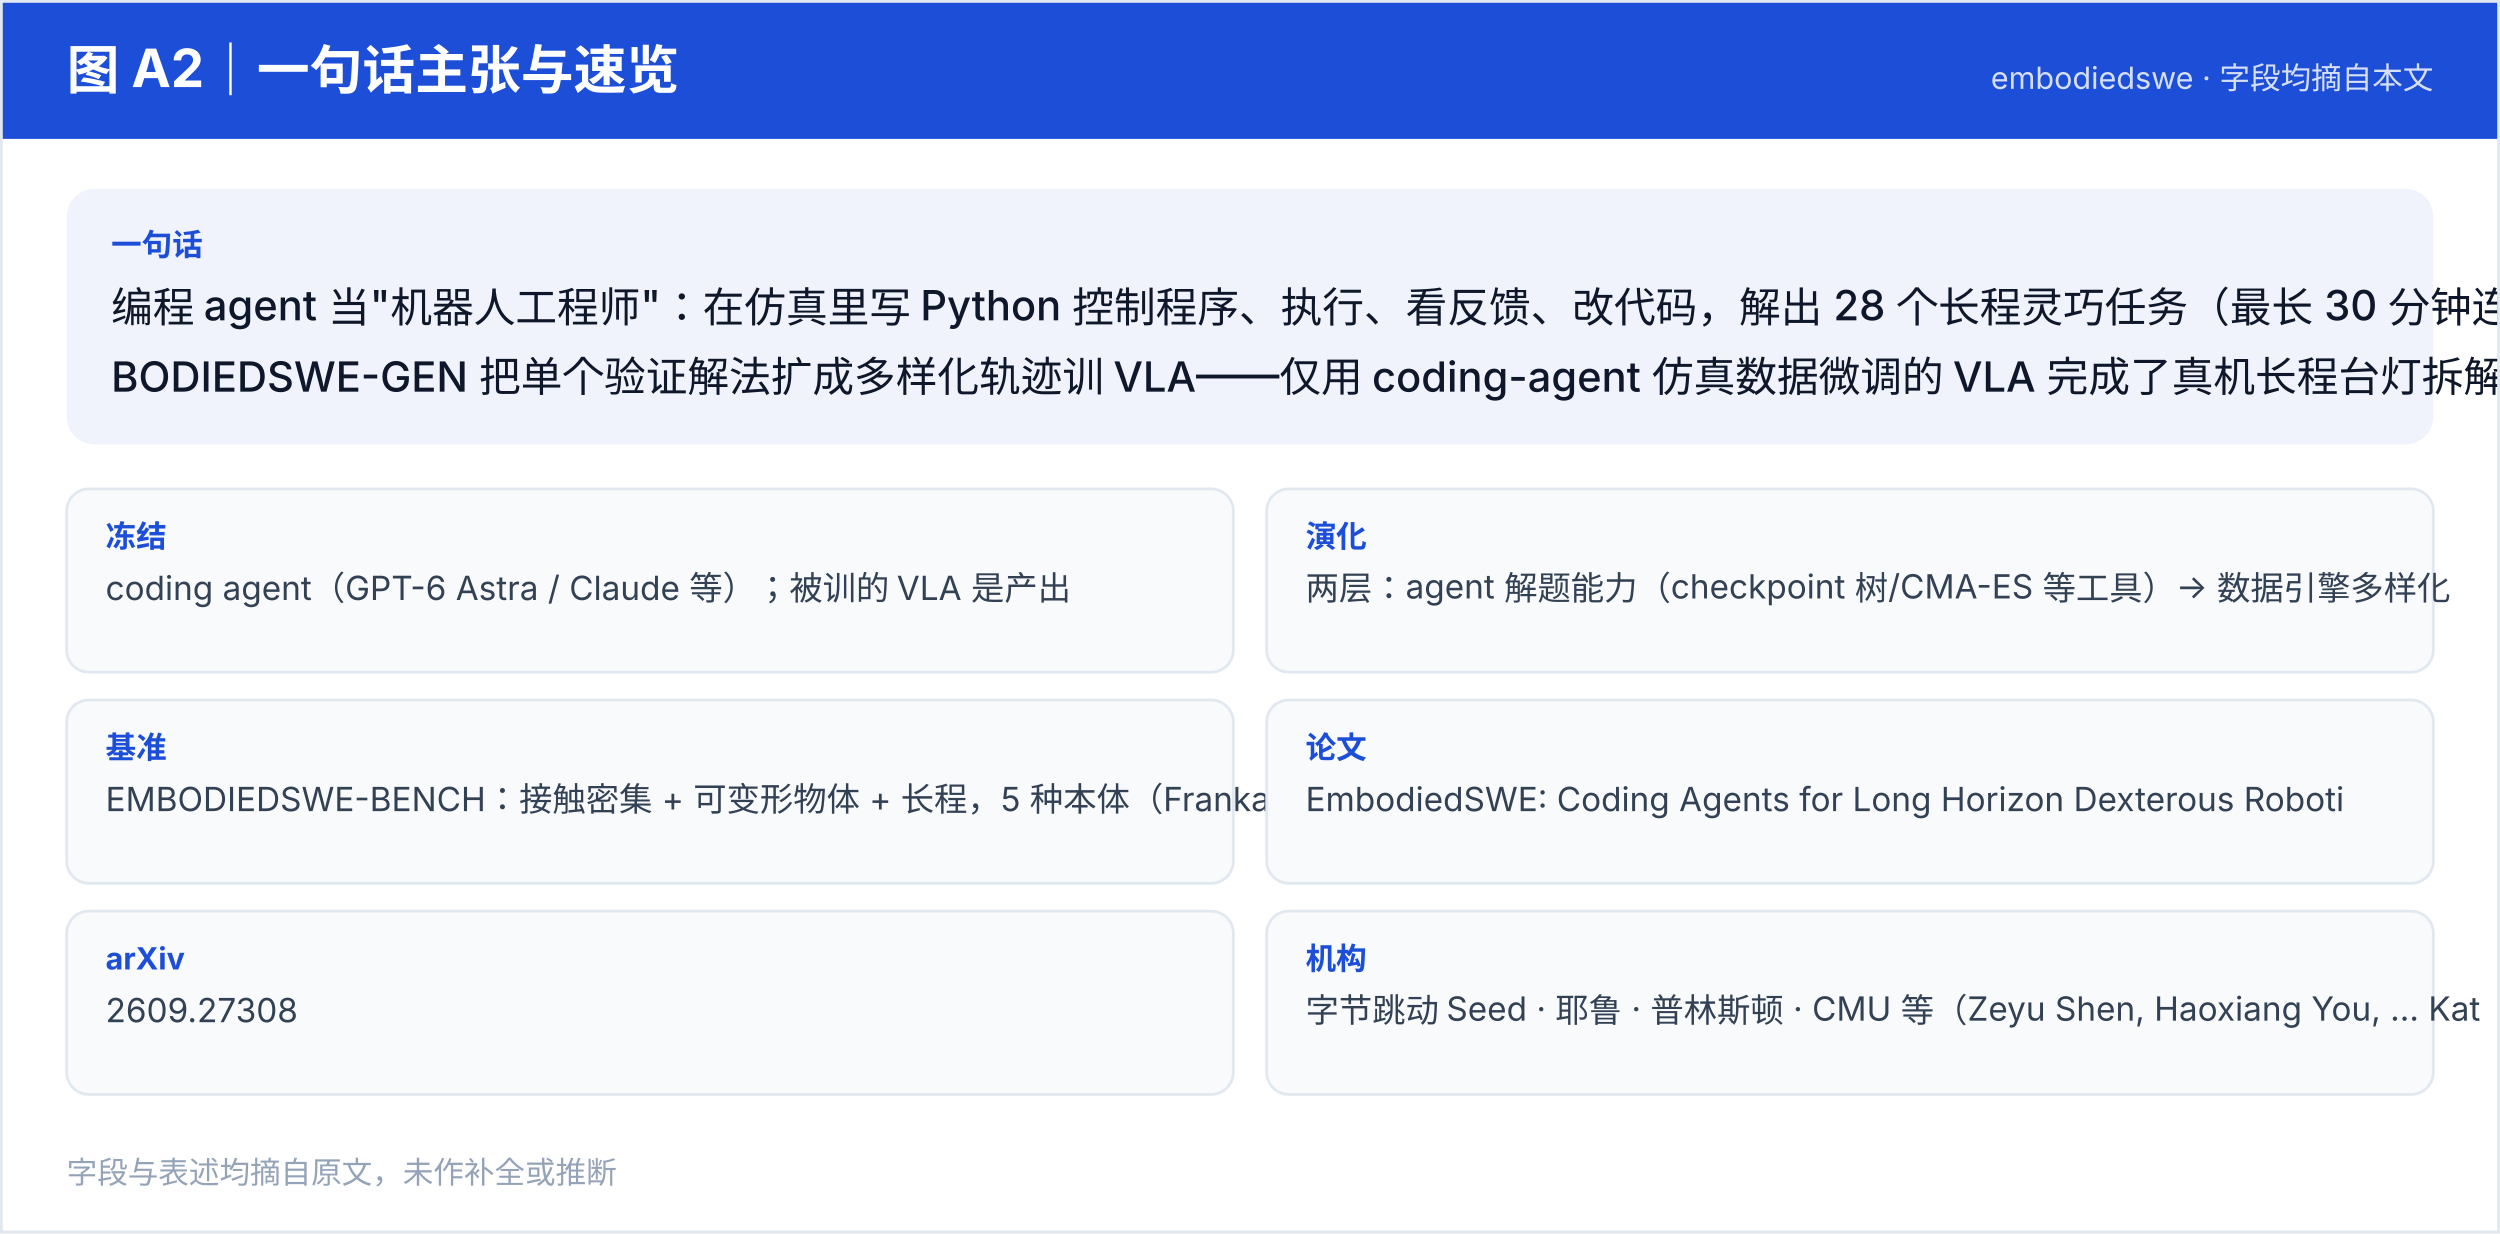
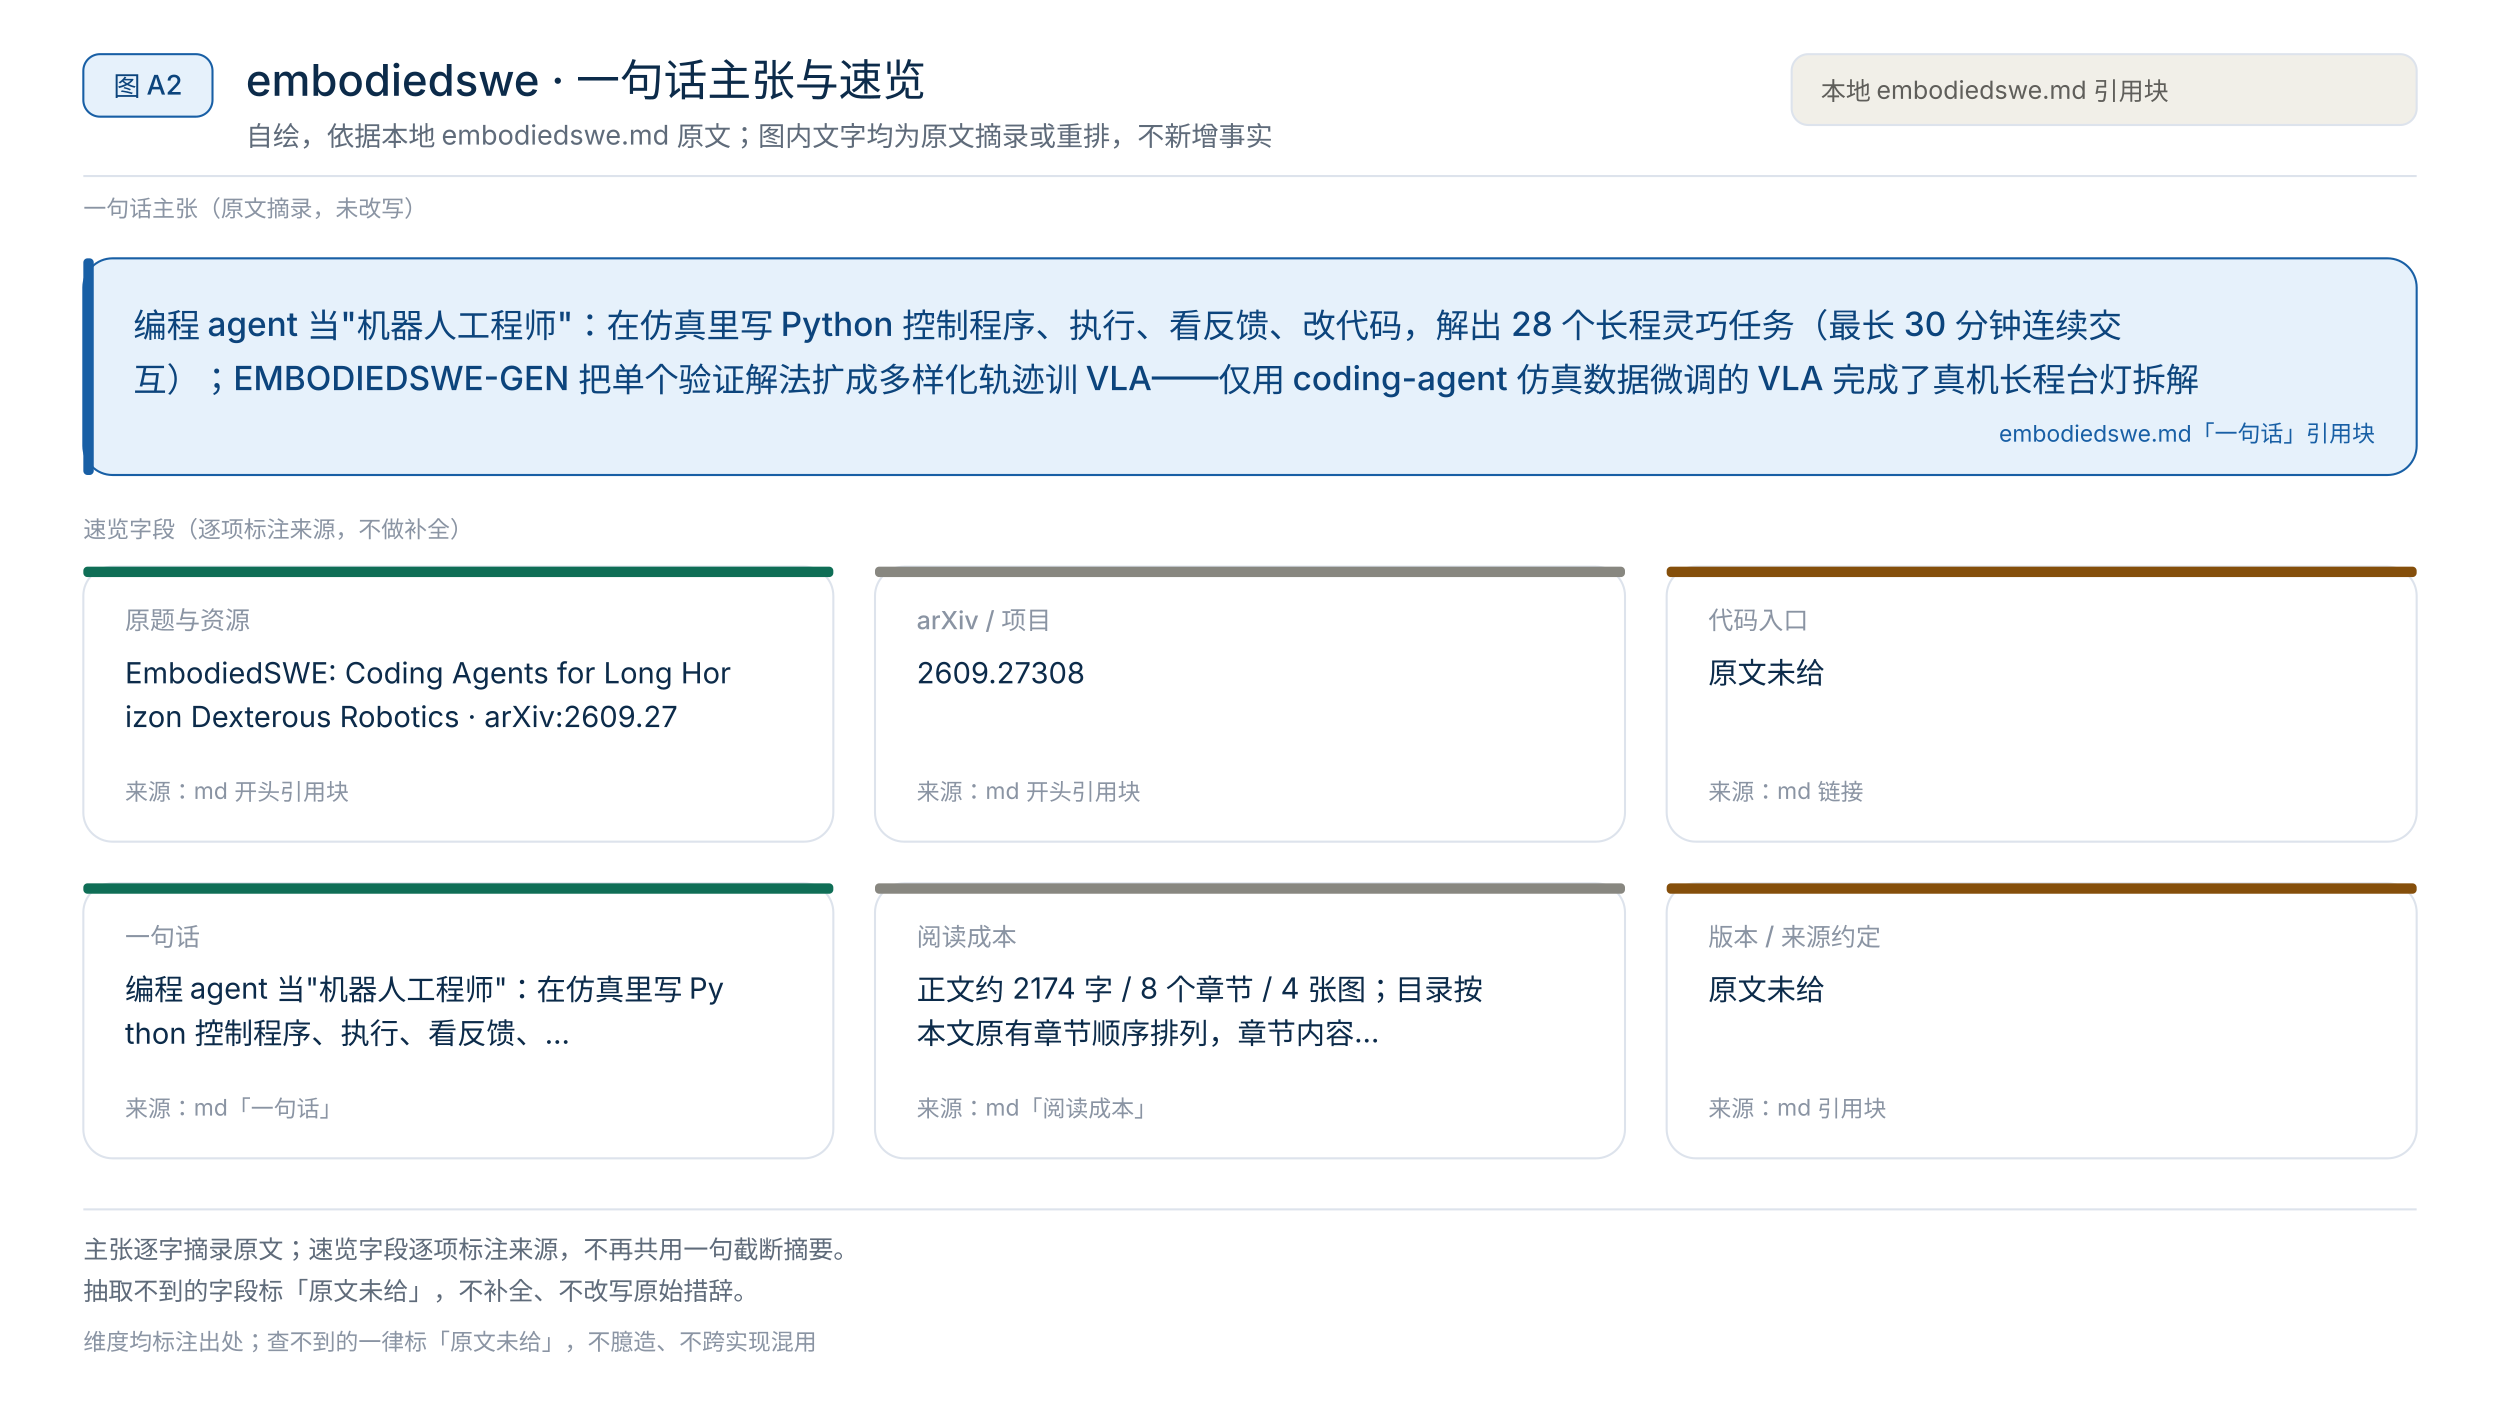
- <svg xmlns="http://www.w3.org/2000/svg" viewBox="0 0 900 444" width="900" height="444" font-family="PingFang SC, -apple-system, BlinkMacSystemFont, Microsoft YaHei, sans-serif">
-   <rect width="900" height="444" fill="#ffffff" />
-   <rect x="0" y="0" width="900" height="50" fill="#1d4ed8" />
-   <text x="24" y="32" font-size="19" fill="#ffffff" font-weight="700" text-anchor="start">图 A2｜一句话主张与速览</text>
-   <text x="876" y="32" font-size="11" fill="#ffffff" font-weight="400" text-anchor="end" opacity="0.82">embodiedswe · 字段均摘自本文</text>
-   <rect x="24" y="68" width="852" height="92" rx="10" fill="#1d4ed8" opacity="0.07" />
-   <text x="40" y="92" font-size="11" fill="#1d4ed8" font-weight="700" text-anchor="start">一句话</text>
-   <text x="40" y="116" font-size="15" fill="#0f172a" font-weight="500" text-anchor="start">编程 agent 当"机器人工程师"：在仿真里写 Python 控制程序、执行、看反馈、改代码，解出 28 个长程灵巧任务（最长 30 分钟连续交互）；EM</text>
-   <text x="40" y="141" font-size="15" fill="#0f172a" font-weight="500" text-anchor="start">BODIEDSWE-GEN 把单个验证解法扩成多样化轨迹训 VLA——仅用 coding-agent 仿真数据微调的 VLA 完成了真机长程台灯拆解</text>
-   <rect x="24" y="176" width="420" height="66" rx="8" fill="#f8fafc" stroke="#e2e8f0" />
-   <text x="38" y="197" font-size="11" fill="#1d4ed8" font-weight="700" text-anchor="start">冻结</text>
-   <text x="38" y="216" font-size="12" fill="#334155" font-weight="400" text-anchor="start">coding agent（GPT-6 Astra / Claude 等）；被训的 VLA 是产出</text>
-   <rect x="456" y="176" width="420" height="66" rx="8" fill="#f8fafc" stroke="#e2e8f0" />
-   <text x="470" y="197" font-size="11" fill="#1d4ed8" font-weight="700" text-anchor="start">演化</text>
-   <text x="470" y="216" font-size="12" fill="#334155" font-weight="400" text-anchor="start">两层：agent 解题能力（checkpoint 树/CMA-ES 等工具）→ 数据引擎多样化</text>
-   <rect x="24" y="252" width="420" height="66" rx="8" fill="#f8fafc" stroke="#e2e8f0" />
-   <text x="38" y="273" font-size="11" fill="#1d4ed8" font-weight="700" text-anchor="start">基准</text>
-   <text x="38" y="292" font-size="12" fill="#334155" font-weight="400" text-anchor="start">EMBODIEDSWE-BENCH：接触密集 + 可变形物体 + 长程，5 种本体（Franka/xArm7/Kinova G3/Unitr</text>
-   <rect x="456" y="252" width="420" height="66" rx="8" fill="#f8fafc" stroke="#e2e8f0" />
-   <text x="470" y="273" font-size="11" fill="#1d4ed8" font-weight="700" text-anchor="start">论文</text>
-   <text x="470" y="292" font-size="12" fill="#334155" font-weight="400" text-anchor="start">EmbodiedSWE: Coding Agents for Long Horizon Dexterous Roboti</text>
-   <rect x="24" y="328" width="420" height="66" rx="8" fill="#f8fafc" stroke="#e2e8f0" />
-   <text x="38" y="349" font-size="11" fill="#1d4ed8" font-weight="700" text-anchor="start">arXiv</text>
-   <text x="38" y="368" font-size="12" fill="#334155" font-weight="400" text-anchor="start">2609.27308</text>
-   <rect x="456" y="328" width="420" height="66" rx="8" fill="#f8fafc" stroke="#e2e8f0" />
-   <text x="470" y="349" font-size="11" fill="#1d4ed8" font-weight="700" text-anchor="start">机构</text>
-   <text x="470" y="368" font-size="12" fill="#334155" font-weight="400" text-anchor="start">字节跳动 Seed · 耶鲁 · 普林斯顿 · CMU 等（Zeyu Shen, Haoxiang You, … Kat</text>
-   <text x="24" y="426" font-size="11" fill="#94a3b8" font-weight="400" text-anchor="start">字段与表述均摘自原文，未作补全或推断</text>
-   <rect x="0.5" y="0.5" width="899" height="443" fill="none" stroke="#e2e8f0" />
+ <svg xmlns="http://www.w3.org/2000/svg" width="1200" height="678" viewBox="0 0 1200 678" role="img">
+   <defs>
+     <marker id="arrow" viewBox="0 0 10 10" refX="8" refY="5" markerWidth="6" markerHeight="6" orient="auto-start-reverse">
+       <path d="M2 1L8 5L2 9" fill="none" stroke="#185FA5" stroke-width="1.6" stroke-linecap="round" stroke-linejoin="round" />
+     </marker>
+   </defs>
+   <rect x="0" y="0" width="1200" height="678" rx="0" fill="#FFFFFF" stroke="#FFFFFF" stroke-width="1" />
+   <text x="118" y="46" font-family="-apple-system,BlinkMacSystemFont,'PingFang SC','Microsoft YaHei',sans-serif" font-size="21" font-weight="500" fill="#0C2B4A" text-anchor="start">embodiedswe · 一句话主张与速览</text>
+   <text x="118" y="70" font-family="-apple-system,BlinkMacSystemFont,'PingFang SC','Microsoft YaHei',sans-serif" font-size="13" font-weight="400" fill="#5F6B7A" text-anchor="start">自绘，依据本地 embodiedswe.md 原文；图内文字均为原文摘录或重排，不新增事实</text>
+   <rect x="40" y="84" width="1120" height="1" rx="0" fill="#DDE3EC" stroke="#DDE3EC" stroke-width="0" />
+   <rect x="860" y="26" width="300" height="34" rx="8" fill="#F1EFE8" stroke="#DDE3EC" stroke-width="1" />
+   <text x="874" y="48" font-family="-apple-system,BlinkMacSystemFont,'PingFang SC','Microsoft YaHei',sans-serif" font-size="12" font-weight="400" fill="#5F5E5A" text-anchor="start">本地 embodiedswe.md 引用块</text>
+   <rect x="40" y="26" width="62" height="30" rx="8" fill="#E6F1FB" stroke="#185FA5" stroke-width="1" />
+   <text x="71" y="46" font-family="-apple-system,BlinkMacSystemFont,'PingFang SC','Microsoft YaHei',sans-serif" font-size="13" font-weight="500" fill="#0C447C" text-anchor="middle">图 A2</text>
+   <text x="40" y="104" font-family="-apple-system,BlinkMacSystemFont,'PingFang SC','Microsoft YaHei',sans-serif" font-size="11" font-weight="400" fill="#8A94A3" text-anchor="start">一句话主张（原文摘录，未改写）</text>
+   <rect x="40" y="124" width="1120" height="104" rx="14" fill="#E6F1FB" stroke="#185FA5" stroke-width="1" />
+   <rect x="40" y="124" width="5" height="104" rx="2" fill="#185FA5" stroke="#185FA5" stroke-width="0" />
+   <text x="64" y="162" font-family="-apple-system,BlinkMacSystemFont,'PingFang SC','Microsoft YaHei',sans-serif" font-size="16" font-weight="500" fill="#0C447C" text-anchor="start">编程 agent 当"机器人工程师"：在仿真里写 Python 控制程序、执行、看反馈、改代码，解出 28 个长程灵巧任务（最长 30 分钟连续交</text>
+   <text x="64" y="188" font-family="-apple-system,BlinkMacSystemFont,'PingFang SC','Microsoft YaHei',sans-serif" font-size="16" font-weight="500" fill="#0C447C" text-anchor="start">互）；EMBODIEDSWE-GEN 把单个验证解法扩成多样化轨迹训 VLA——仅用 coding-agent 仿真数据微调的 VLA 完成了真机长程台灯拆解</text>
+   <text x="1140" y="212" font-family="-apple-system,BlinkMacSystemFont,'PingFang SC','Microsoft YaHei',sans-serif" font-size="11" font-weight="400" fill="#185FA5" text-anchor="end">embodiedswe.md「一句话」引用块</text>
+   <text x="40" y="258" font-family="-apple-system,BlinkMacSystemFont,'PingFang SC','Microsoft YaHei',sans-serif" font-size="11" font-weight="400" fill="#8A94A3" text-anchor="start">速览字段（逐项标注来源，不做补全）</text>
+   <rect x="40" y="272" width="360" height="132" rx="14" fill="#FFFFFF" stroke="#DDE3EC" stroke-width="1" />
+   <rect x="40" y="272" width="360" height="5" rx="2" fill="#0F6E56" stroke="#0F6E56" stroke-width="0" />
+   <text x="60" y="302" font-family="-apple-system,BlinkMacSystemFont,'PingFang SC','Microsoft YaHei',sans-serif" font-size="12" font-weight="500" fill="#8A94A3" text-anchor="start">原题与资源</text>
+   <text x="60" y="328" font-family="-apple-system,BlinkMacSystemFont,'PingFang SC','Microsoft YaHei',sans-serif" font-size="14" font-weight="400" fill="#0C2B4A" text-anchor="start">EmbodiedSWE: Coding Agents for Long Hor</text>
+   <text x="60" y="349" font-family="-apple-system,BlinkMacSystemFont,'PingFang SC','Microsoft YaHei',sans-serif" font-size="14" font-weight="400" fill="#0C2B4A" text-anchor="start">izon Dexterous Robotics · arXiv:2609.27</text>
+   <text x="60" y="384" font-family="-apple-system,BlinkMacSystemFont,'PingFang SC','Microsoft YaHei',sans-serif" font-size="11" font-weight="400" fill="#8A94A3" text-anchor="start">来源：md 开头引用块</text>
+   <rect x="420" y="272" width="360" height="132" rx="14" fill="#FFFFFF" stroke="#DDE3EC" stroke-width="1" />
+   <rect x="420" y="272" width="360" height="5" rx="2" fill="#888780" stroke="#888780" stroke-width="0" />
+   <text x="440" y="302" font-family="-apple-system,BlinkMacSystemFont,'PingFang SC','Microsoft YaHei',sans-serif" font-size="12" font-weight="500" fill="#8A94A3" text-anchor="start">arXiv / 项目</text>
+   <text x="440" y="328" font-family="-apple-system,BlinkMacSystemFont,'PingFang SC','Microsoft YaHei',sans-serif" font-size="14" font-weight="400" fill="#0C2B4A" text-anchor="start">2609.27308</text>
+   <text x="440" y="384" font-family="-apple-system,BlinkMacSystemFont,'PingFang SC','Microsoft YaHei',sans-serif" font-size="11" font-weight="400" fill="#8A94A3" text-anchor="start">来源：md 开头引用块</text>
+   <rect x="800" y="272" width="360" height="132" rx="14" fill="#FFFFFF" stroke="#DDE3EC" stroke-width="1" />
+   <rect x="800" y="272" width="360" height="5" rx="2" fill="#854F0B" stroke="#854F0B" stroke-width="0" />
+   <text x="820" y="302" font-family="-apple-system,BlinkMacSystemFont,'PingFang SC','Microsoft YaHei',sans-serif" font-size="12" font-weight="500" fill="#8A94A3" text-anchor="start">代码入口</text>
+   <text x="820" y="328" font-family="-apple-system,BlinkMacSystemFont,'PingFang SC','Microsoft YaHei',sans-serif" font-size="14" font-weight="400" fill="#0C2B4A" text-anchor="start">原文未给</text>
+   <text x="820" y="384" font-family="-apple-system,BlinkMacSystemFont,'PingFang SC','Microsoft YaHei',sans-serif" font-size="11" font-weight="400" fill="#8A94A3" text-anchor="start">来源：md 链接</text>
+   <rect x="40" y="424" width="360" height="132" rx="14" fill="#FFFFFF" stroke="#DDE3EC" stroke-width="1" />
+   <rect x="40" y="424" width="360" height="5" rx="2" fill="#0F6E56" stroke="#0F6E56" stroke-width="0" />
+   <text x="60" y="454" font-family="-apple-system,BlinkMacSystemFont,'PingFang SC','Microsoft YaHei',sans-serif" font-size="12" font-weight="500" fill="#8A94A3" text-anchor="start">一句话</text>
+   <text x="60" y="480" font-family="-apple-system,BlinkMacSystemFont,'PingFang SC','Microsoft YaHei',sans-serif" font-size="14" font-weight="400" fill="#0C2B4A" text-anchor="start">编程 agent 当"机器人工程师"：在仿真里写 Py</text>
+   <text x="60" y="501" font-family="-apple-system,BlinkMacSystemFont,'PingFang SC','Microsoft YaHei',sans-serif" font-size="14" font-weight="400" fill="#0C2B4A" text-anchor="start">thon 控制程序、执行、看反馈、…</text>
+   <text x="60" y="536" font-family="-apple-system,BlinkMacSystemFont,'PingFang SC','Microsoft YaHei',sans-serif" font-size="11" font-weight="400" fill="#8A94A3" text-anchor="start">来源：md「一句话」</text>
+   <rect x="420" y="424" width="360" height="132" rx="14" fill="#FFFFFF" stroke="#DDE3EC" stroke-width="1" />
+   <rect x="420" y="424" width="360" height="5" rx="2" fill="#888780" stroke="#888780" stroke-width="0" />
+   <text x="440" y="454" font-family="-apple-system,BlinkMacSystemFont,'PingFang SC','Microsoft YaHei',sans-serif" font-size="12" font-weight="500" fill="#8A94A3" text-anchor="start">阅读成本</text>
+   <text x="440" y="480" font-family="-apple-system,BlinkMacSystemFont,'PingFang SC','Microsoft YaHei',sans-serif" font-size="14" font-weight="400" fill="#0C2B4A" text-anchor="start">正文约 2174 字 / 8 个章节 / 4 张图；目录按</text>
+   <text x="440" y="501" font-family="-apple-system,BlinkMacSystemFont,'PingFang SC','Microsoft YaHei',sans-serif" font-size="14" font-weight="400" fill="#0C2B4A" text-anchor="start">本文原有章节顺序排列，章节内容…</text>
+   <text x="440" y="536" font-family="-apple-system,BlinkMacSystemFont,'PingFang SC','Microsoft YaHei',sans-serif" font-size="11" font-weight="400" fill="#8A94A3" text-anchor="start">来源：md「阅读成本」</text>
+   <rect x="800" y="424" width="360" height="132" rx="14" fill="#FFFFFF" stroke="#DDE3EC" stroke-width="1" />
+   <rect x="800" y="424" width="360" height="5" rx="2" fill="#854F0B" stroke="#854F0B" stroke-width="0" />
+   <text x="820" y="454" font-family="-apple-system,BlinkMacSystemFont,'PingFang SC','Microsoft YaHei',sans-serif" font-size="12" font-weight="500" fill="#8A94A3" text-anchor="start">版本 / 来源约定</text>
+   <text x="820" y="480" font-family="-apple-system,BlinkMacSystemFont,'PingFang SC','Microsoft YaHei',sans-serif" font-size="14" font-weight="400" fill="#0C2B4A" text-anchor="start">原文未给</text>
+   <text x="820" y="536" font-family="-apple-system,BlinkMacSystemFont,'PingFang SC','Microsoft YaHei',sans-serif" font-size="11" font-weight="400" fill="#8A94A3" text-anchor="start">来源：md 引用块</text>
+   <rect x="40" y="580" width="1120" height="1" rx="0" fill="#DDE3EC" stroke="#DDE3EC" stroke-width="0" />
+   <text x="40" y="604" font-family="-apple-system,BlinkMacSystemFont,'PingFang SC','Microsoft YaHei',sans-serif" font-size="12" font-weight="400" fill="#5F6B7A" text-anchor="start">主张逐字摘录原文；速览字段逐项标注来源，不再共用一句截断摘要。</text>
+   <text x="40" y="624" font-family="-apple-system,BlinkMacSystemFont,'PingFang SC','Microsoft YaHei',sans-serif" font-size="12" font-weight="400" fill="#5F6B7A" text-anchor="start">抽取不到的字段标「原文未给」，不补全、不改写原始措辞。</text>
+   <text x="40" y="648" font-family="-apple-system,BlinkMacSystemFont,'PingFang SC','Microsoft YaHei',sans-serif" font-size="11" font-weight="400" fill="#8A94A3" text-anchor="start">维度均标注出处；查不到的一律标「原文未给」，不臆造、不跨实现混用</text>
</svg>
